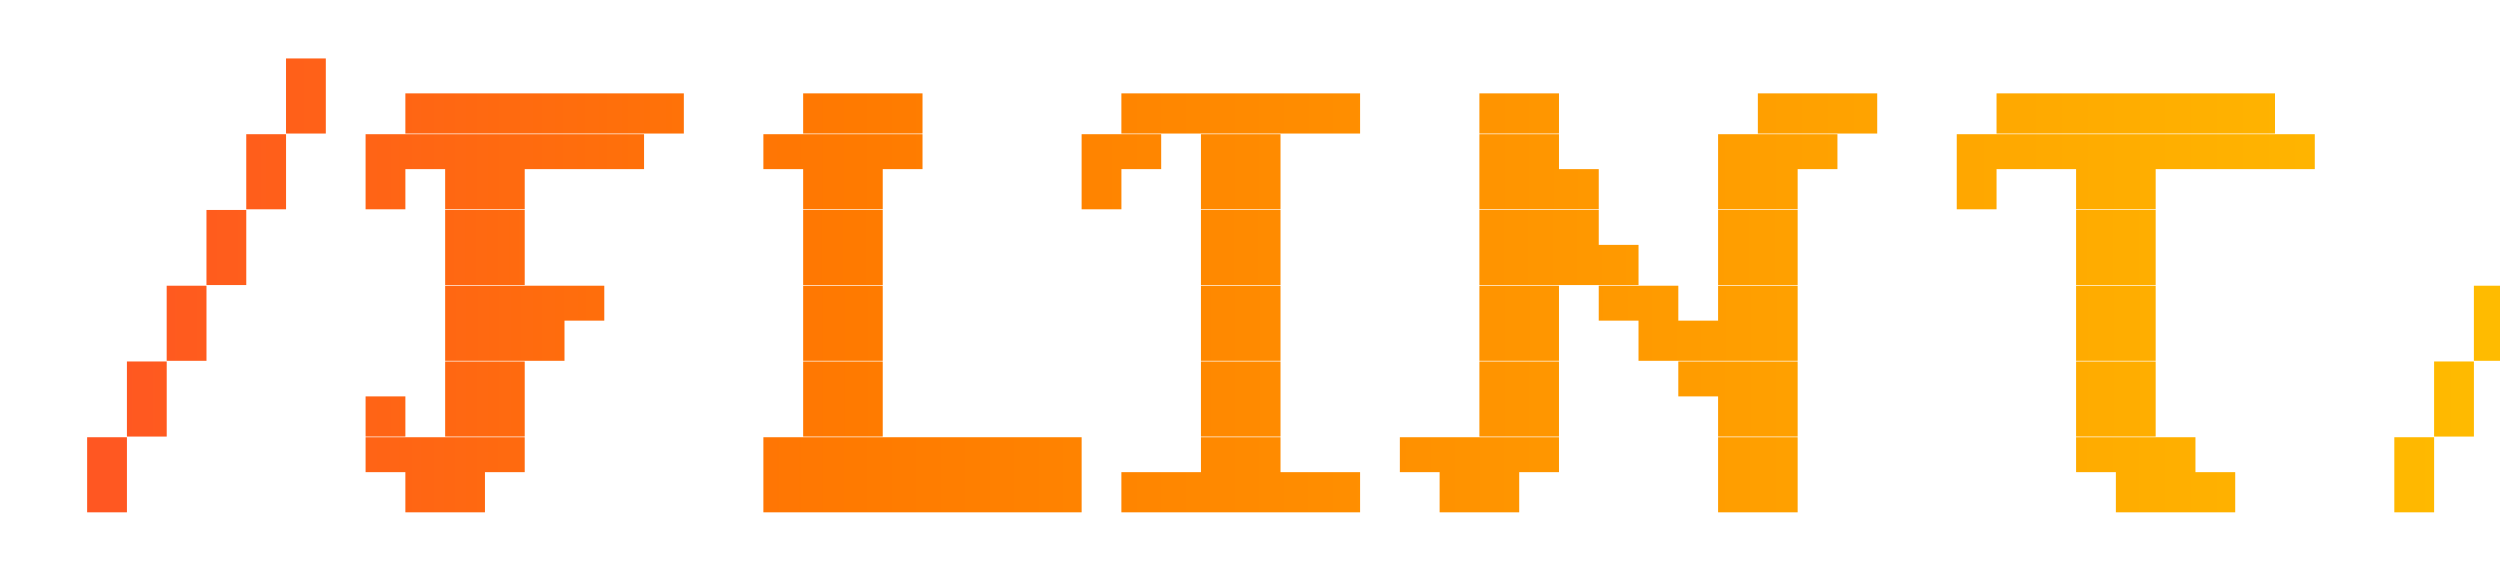
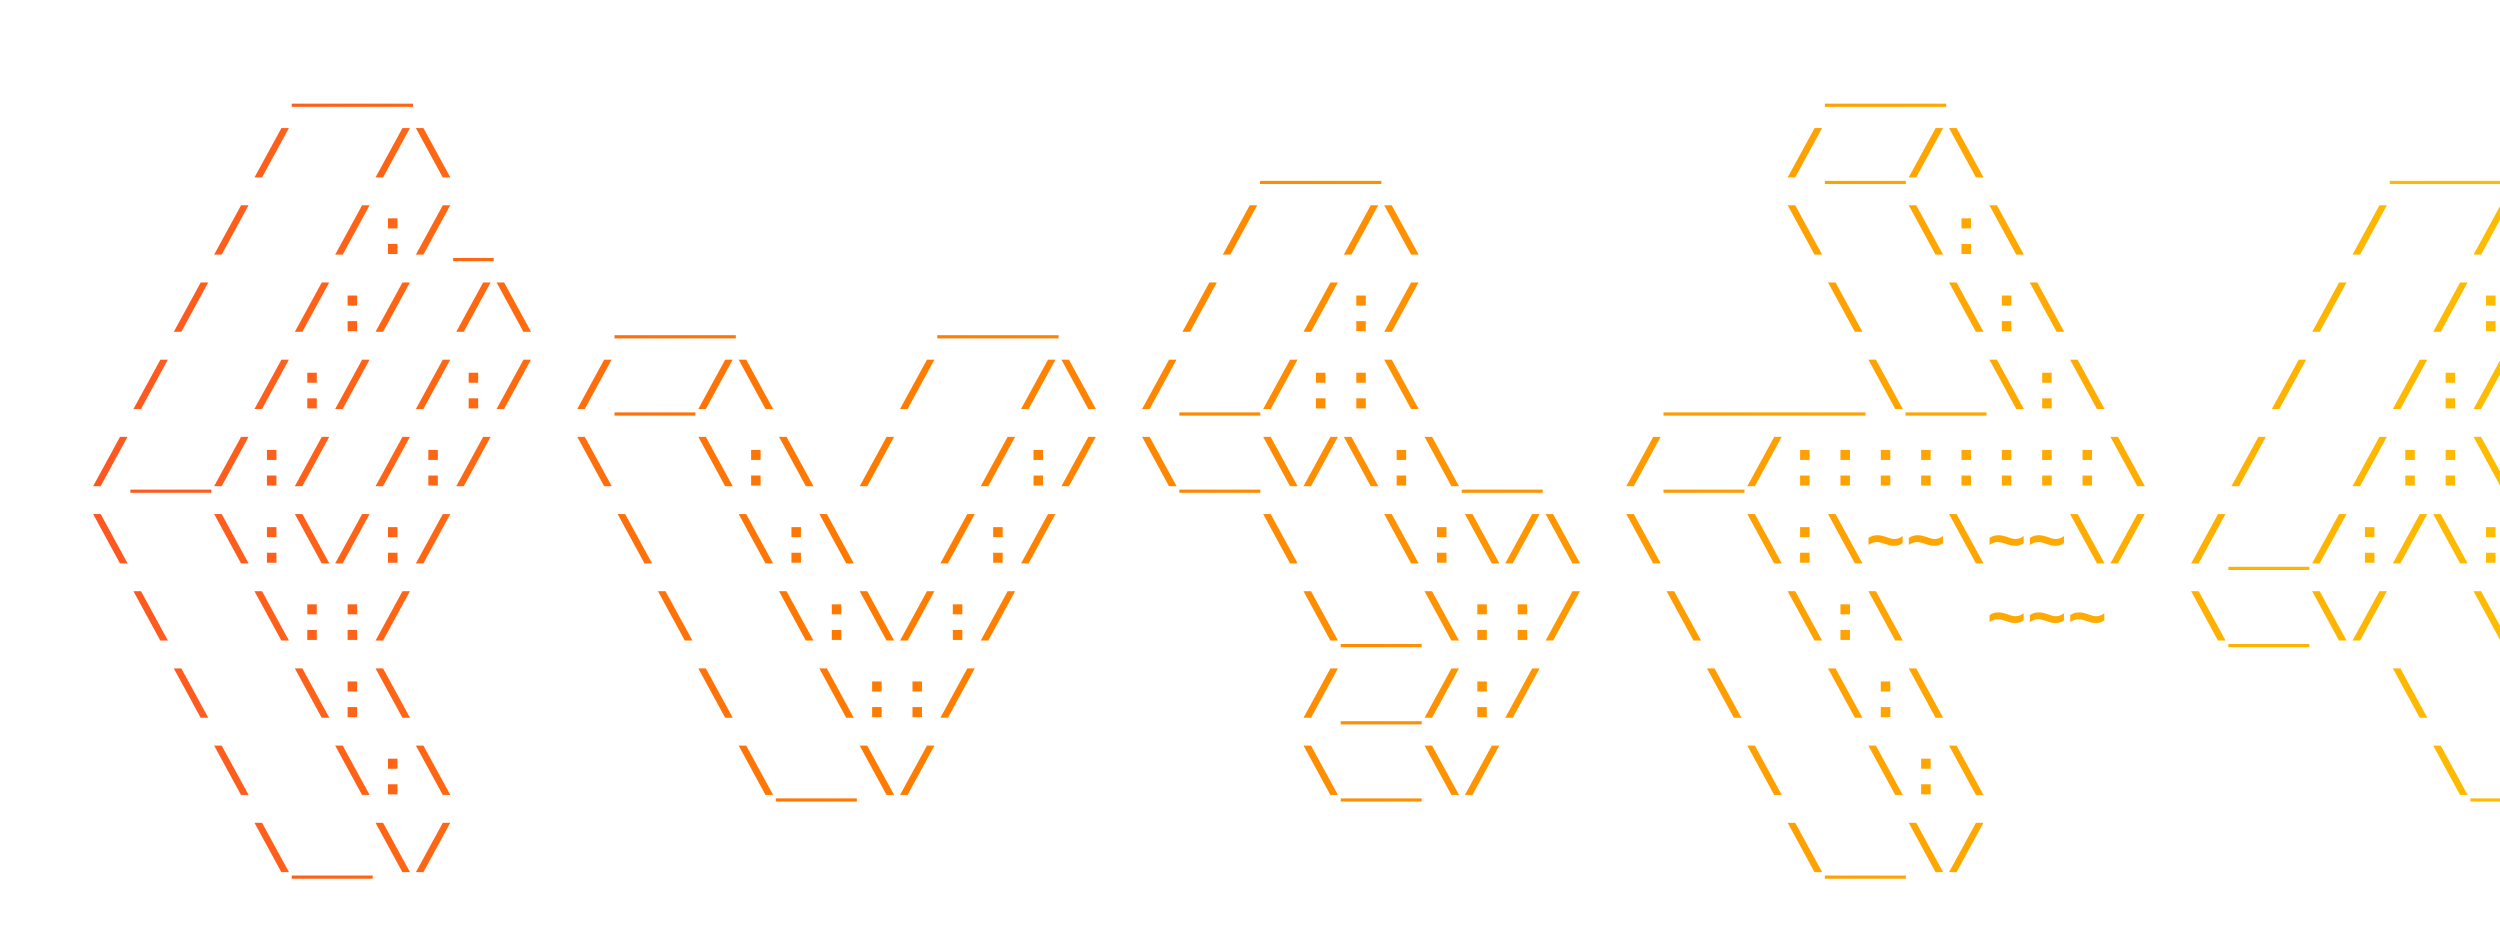
- <svg xmlns="http://www.w3.org/2000/svg" viewBox="0 0 528 119" width="100%" height="100%" role="img" aria-label="Flint ASCII Art">
+ <svg xmlns="http://www.w3.org/2000/svg" viewBox="0 0 502 186" width="100%" height="100%" role="img" aria-label="Flint ASCII Art">
  <defs>
    <linearGradient id="flint-gradient" x1="0%" y1="0%" x2="100%" y2="0%">
      <stop offset="0%" stop-color="#FF5722" />
      <stop offset="30%" stop-color="#FF7A00" />
      <stop offset="65%" stop-color="#FF9E00" />
      <stop offset="100%" stop-color="#FFC000" />
    </linearGradient>
  </defs>
  <style>
    .ascii-text {
      font-family: ui-monospace, SFMono-Regular, "SF Mono", Menlo, Monaco, Consolas, "Liberation Mono", "Courier New", monospace;
-       font-size: 14px;
-       line-height: 16px;
+       font-size: 13.5px;
+       line-height: 15.5px;
      font-weight: 700;
      white-space: pre;
      fill: url(#flint-gradient);
    }
  </style>
-   <text xml:space="preserve" class="ascii-text" x="10" y="24">
-     <tspan x="10" dy="0">      █  ▄▄▄▄▄▄▄   ▄▄▄     ▄▄▄▄▄▄   ▄▄     ▄▄▄   ▄▄▄▄▄▄▄        █ </tspan>
-     <tspan x="10" dy="16">     █  █▀██▀▀▀   ▀██▀    █▀ ██     ██▄   ██▀   █▀▀██▀▀▀▀      █  </tspan>
-     <tspan x="10" dy="16">    █     ██       ██        ██     ███▄  ██       ██         █   </tspan>
-     <tspan x="10" dy="16">   █      ███▀     ██        ██     ██ ▀█▄██       ██        █    </tspan>
-     <tspan x="10" dy="16">  █     ▄ ██       ██        ██     ██   ▀██       ██       █     </tspan>
-     <tspan x="10" dy="16"> █      ▀██▀      ████████ ▄▄██▄▄ ▀██▀    ██       ▀██▄    █      </tspan>
+   <text xml:space="preserve" class="ascii-text" x="10" y="20">
+     <tspan x="10" dy="0">      ___                                   ___                 </tspan>
+     <tspan x="10" dy="15.5">     /  /\                    ___          /__/\          ___   </tspan>
+     <tspan x="10" dy="15.5">    /  /:/_                  /  /\         \  \:\        /  /\  </tspan>
+     <tspan x="10" dy="15.5">   /  /:/ /\  ___     ___   /  /:/          \  \:\      /  /:/  </tspan>
+     <tspan x="10" dy="15.5">  /  /:/ /:/ /__/\   /  /\ /__/::\      _____\__\:\    /  /:/   </tspan>
+     <tspan x="10" dy="15.5"> /__/:/ /:/  \  \:\ /  /:/ \__\/\:\__  /__/::::::::\  /  /::\   </tspan>
+     <tspan x="10" dy="15.5"> \  \:\/:/    \  \:\  /:/     \  \:\/\ \  \:\~~\~~\/ /__/:/\:\  </tspan>
+     <tspan x="10" dy="15.5">  \  \::/      \  \:\/:/       \__\::/  \  \:\  ~~~  \__\/  \:\ </tspan>
+     <tspan x="10" dy="15.5">   \  \:\       \  \::/        /__/:/    \  \:\           \  \:\</tspan>
+     <tspan x="10" dy="15.5">    \  \:\       \__\/         \__\/      \  \:\           \__\/</tspan>
+     <tspan x="10" dy="15.5">     \__\/                                 \__\/                </tspan>
  </text>
</svg>
